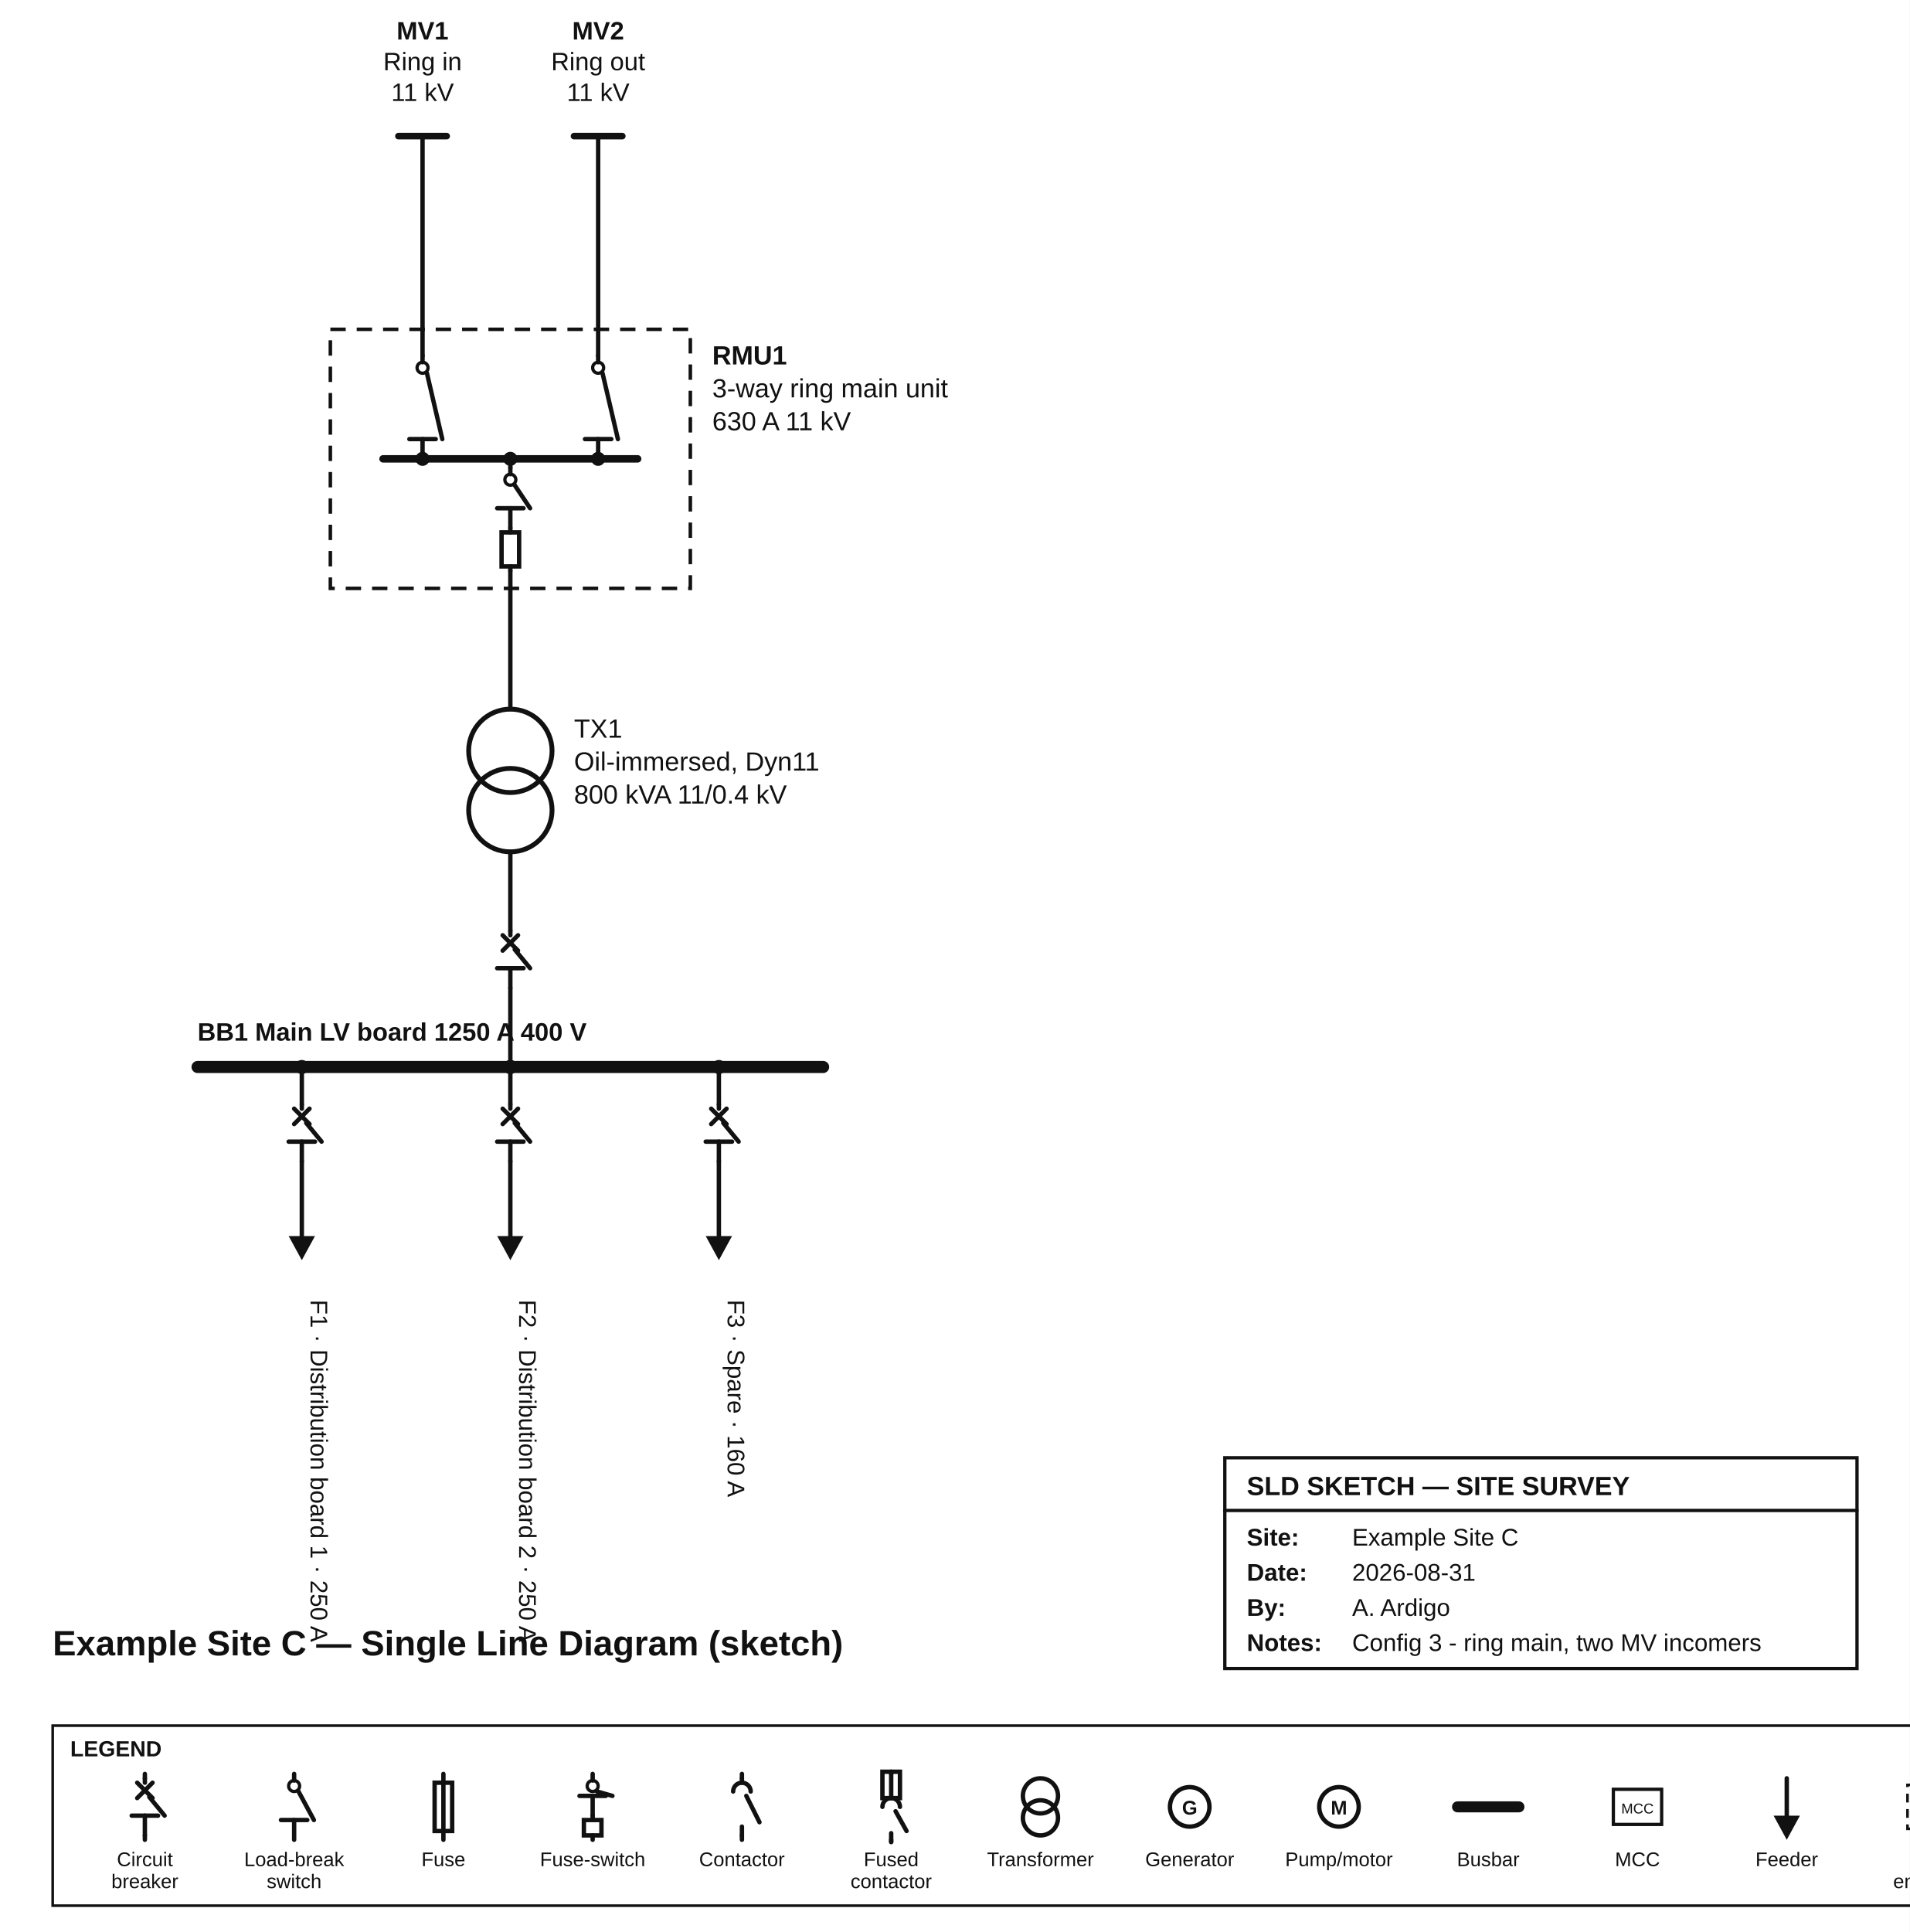
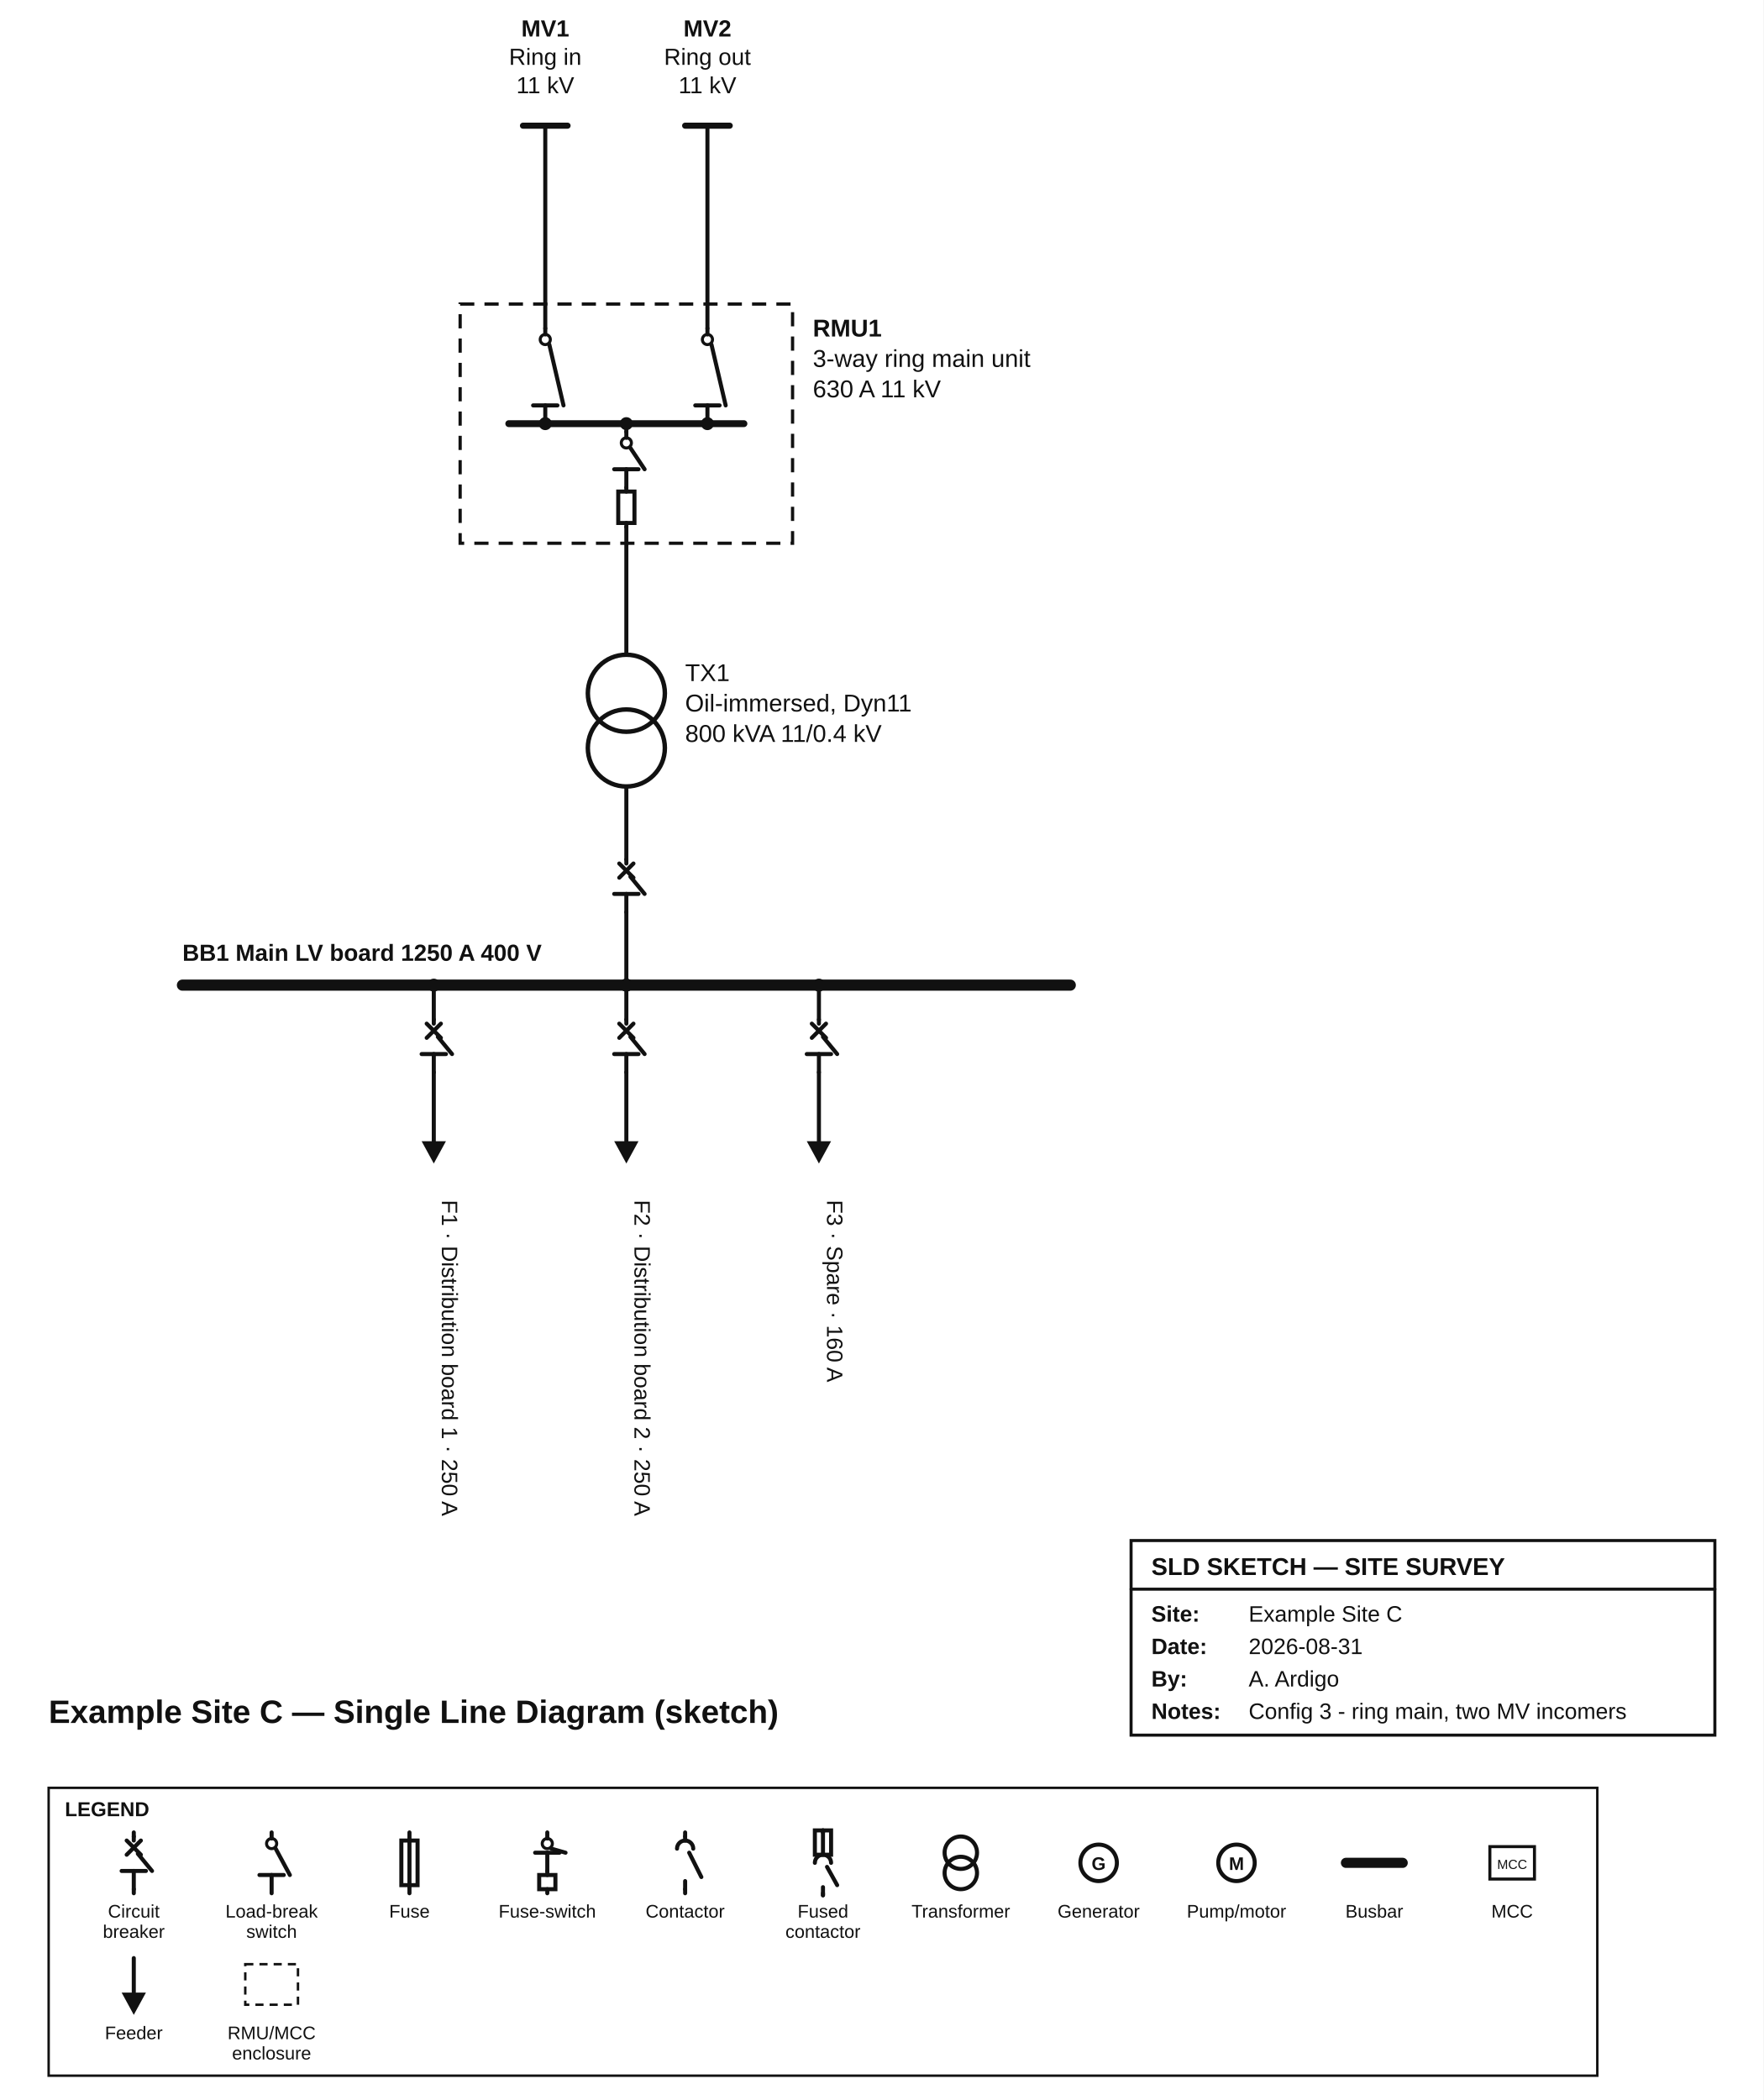
- <svg xmlns="http://www.w3.org/2000/svg" width="870" height="880" viewBox="0 0 870 880">
+ <svg xmlns="http://www.w3.org/2000/svg" width="870" height="1036" viewBox="0 0 870 1036">
  <rect width="100%" height="100%" fill="white" />
-   <text x="24.0" y="754.0" font-family="Arial, Helvetica, sans-serif" font-size="16" fill="#111" text-anchor="start" font-weight="bold">Example Site C — Single Line Diagram (sketch)</text>
-   <rect x="150.5" y="150.0" width="164.0" height="118.0" fill="none" stroke="#111" stroke-width="1.6" stroke-dasharray="7 5" />
-   <line x1="174.5" y1="209.0" x2="290.5" y2="209.0" stroke="#111" stroke-width="3.4" stroke-linecap="round" />
-   <line x1="192.5" y1="162.0" x2="192.5" y2="165.0" stroke="#111" stroke-width="2" stroke-linecap="round" />
-   <circle cx="192.5" cy="167.5" r="2.5" fill="none" stroke="#111" stroke-width="1.5" />
-   <line x1="194.5" y1="170.0" x2="201.5" y2="200.0" stroke="#111" stroke-width="2" stroke-linecap="round" />
-   <line x1="186.5" y1="200.0" x2="198.5" y2="200.0" stroke="#111" stroke-width="2" stroke-linecap="round" />
-   <line x1="192.5" y1="200.0" x2="192.5" y2="209.0" stroke="#111" stroke-width="2" stroke-linecap="round" />
-   <line x1="192.5" y1="150.0" x2="192.5" y2="162.0" stroke="#111" stroke-width="2" stroke-linecap="round" />
-   <circle cx="192.5" cy="209.0" r="3.2" fill="#111" />
-   <line x1="272.5" y1="162.0" x2="272.5" y2="165.0" stroke="#111" stroke-width="2" stroke-linecap="round" />
-   <circle cx="272.5" cy="167.5" r="2.5" fill="none" stroke="#111" stroke-width="1.5" />
-   <line x1="274.5" y1="170.0" x2="281.5" y2="200.0" stroke="#111" stroke-width="2" stroke-linecap="round" />
-   <line x1="266.5" y1="200.0" x2="278.5" y2="200.0" stroke="#111" stroke-width="2" stroke-linecap="round" />
-   <line x1="272.5" y1="200.0" x2="272.5" y2="209.0" stroke="#111" stroke-width="2" stroke-linecap="round" />
-   <line x1="272.5" y1="150.0" x2="272.5" y2="162.0" stroke="#111" stroke-width="2" stroke-linecap="round" />
-   <circle cx="272.5" cy="209.0" r="3.2" fill="#111" />
-   <line x1="232.5" y1="213.0" x2="232.5" y2="216.0" stroke="#111" stroke-width="2" stroke-linecap="round" />
-   <circle cx="232.5" cy="218.5" r="2.5" fill="none" stroke="#111" stroke-width="1.5" />
-   <line x1="234.5" y1="221.0" x2="241.5" y2="231.5" stroke="#111" stroke-width="2" stroke-linecap="round" />
-   <line x1="226.5" y1="231.5" x2="238.5" y2="231.5" stroke="#111" stroke-width="2" stroke-linecap="round" />
-   <line x1="232.5" y1="231.5" x2="232.5" y2="240.5" stroke="#111" stroke-width="2" stroke-linecap="round" />
-   <rect x="228.5" y="242.5" width="8.0" height="15.5" fill="none" stroke="#111" stroke-width="2" />
-   <line x1="232.5" y1="240.5" x2="232.5" y2="242.5" stroke="#111" stroke-width="2" stroke-linecap="round" />
-   <line x1="232.5" y1="258.0" x2="232.5" y2="260.0" stroke="#111" stroke-width="2" stroke-linecap="round" />
-   <line x1="232.5" y1="209.0" x2="232.5" y2="213.0" stroke="#111" stroke-width="2" stroke-linecap="round" />
-   <line x1="232.5" y1="260.0" x2="232.5" y2="268.0" stroke="#111" stroke-width="2" stroke-linecap="round" />
-   <circle cx="232.5" cy="209.0" r="3.2" fill="#111" />
-   <text x="324.5" y="166.0" font-family="Arial, Helvetica, sans-serif" font-size="12" fill="#111" text-anchor="start" font-weight="bold">RMU1</text>
-   <text x="324.5" y="181.0" font-family="Arial, Helvetica, sans-serif" font-size="12" fill="#111" text-anchor="start">3-way ring main unit</text>
-   <text x="324.5" y="196.0" font-family="Arial, Helvetica, sans-serif" font-size="12" fill="#111" text-anchor="start">630 A 11 kV</text>
-   <line x1="181.5" y1="62.0" x2="203.5" y2="62.0" stroke="#111" stroke-width="3" stroke-linecap="round" />
-   <text x="192.5" y="18.0" font-family="Arial, Helvetica, sans-serif" font-size="11.5" fill="#111" text-anchor="middle" font-weight="bold">MV1</text>
-   <text x="192.5" y="32.0" font-family="Arial, Helvetica, sans-serif" font-size="11.5" fill="#111" text-anchor="middle">Ring in</text>
-   <text x="192.5" y="46.0" font-family="Arial, Helvetica, sans-serif" font-size="11.5" fill="#111" text-anchor="middle">11 kV</text>
-   <line x1="192.5" y1="62.0" x2="192.5" y2="150.0" stroke="#111" stroke-width="2" stroke-linecap="round" />
-   <line x1="261.5" y1="62.0" x2="283.5" y2="62.0" stroke="#111" stroke-width="3" stroke-linecap="round" />
-   <text x="272.5" y="18.0" font-family="Arial, Helvetica, sans-serif" font-size="11.5" fill="#111" text-anchor="middle" font-weight="bold">MV2</text>
-   <text x="272.5" y="32.0" font-family="Arial, Helvetica, sans-serif" font-size="11.5" fill="#111" text-anchor="middle">Ring out</text>
-   <text x="272.5" y="46.0" font-family="Arial, Helvetica, sans-serif" font-size="11.5" fill="#111" text-anchor="middle">11 kV</text>
-   <line x1="272.5" y1="62.0" x2="272.5" y2="150.0" stroke="#111" stroke-width="2" stroke-linecap="round" />
-   <circle cx="232.5" cy="342.0" r="19" fill="none" stroke="#111" stroke-width="2.2" />
-   <circle cx="232.5" cy="369.0" r="19" fill="none" stroke="#111" stroke-width="2.2" />
-   <text x="261.5" y="336.0" font-family="Arial, Helvetica, sans-serif" font-size="12" fill="#111" text-anchor="start">TX1</text>
-   <text x="261.5" y="351.0" font-family="Arial, Helvetica, sans-serif" font-size="12" fill="#111" text-anchor="start">Oil-immersed, Dyn11</text>
-   <text x="261.5" y="366.0" font-family="Arial, Helvetica, sans-serif" font-size="12" fill="#111" text-anchor="start">800 kVA 11/0.4 kV</text>
-   <line x1="232.5" y1="268.0" x2="232.5" y2="323.0" stroke="#111" stroke-width="2" stroke-linecap="round" />
-   <line x1="232.5" y1="424.0" x2="232.5" y2="426.0" stroke="#111" stroke-width="2" stroke-linecap="round" />
-   <line x1="229.0" y1="426.0" x2="236.0" y2="433.0" stroke="#111" stroke-width="2" stroke-linecap="round" />
-   <line x1="229.0" y1="433.0" x2="236.0" y2="426.0" stroke="#111" stroke-width="2" stroke-linecap="round" />
-   <line x1="234.5" y1="432.5" x2="241.5" y2="441.0" stroke="#111" stroke-width="2" stroke-linecap="round" />
-   <line x1="226.5" y1="441.0" x2="238.5" y2="441.0" stroke="#111" stroke-width="2" stroke-linecap="round" />
-   <line x1="232.5" y1="441.0" x2="232.5" y2="450.0" stroke="#111" stroke-width="2" stroke-linecap="round" />
-   <line x1="232.5" y1="388.0" x2="232.5" y2="424.0" stroke="#111" stroke-width="2" stroke-linecap="round" />
-   <line x1="232.5" y1="450.0" x2="232.5" y2="486.0" stroke="#111" stroke-width="2" stroke-linecap="round" />
-   <circle cx="232.5" cy="486.0" r="3.2" fill="#111" />
-   <line x1="90.0" y1="486.0" x2="375.0" y2="486.0" stroke="#111" stroke-width="5.5" stroke-linecap="round" />
+   <text x="24.0" y="850.0" font-family="Arial, Helvetica, sans-serif" font-size="16" fill="#111" text-anchor="start" font-weight="bold">Example Site C — Single Line Diagram (sketch)</text>
+   <rect x="227.0" y="150.0" width="164.0" height="118.0" fill="none" stroke="#111" stroke-width="1.6" stroke-dasharray="7 5" />
+   <line x1="251.0" y1="209.0" x2="367.0" y2="209.0" stroke="#111" stroke-width="3.4" stroke-linecap="round" />
+   <line x1="269.0" y1="162.0" x2="269.0" y2="165.0" stroke="#111" stroke-width="2" stroke-linecap="round" />
+   <circle cx="269.0" cy="167.5" r="2.5" fill="none" stroke="#111" stroke-width="1.5" />
+   <line x1="271.0" y1="170.0" x2="278.0" y2="200.0" stroke="#111" stroke-width="2" stroke-linecap="round" />
+   <line x1="263.0" y1="200.0" x2="275.0" y2="200.0" stroke="#111" stroke-width="2" stroke-linecap="round" />
+   <line x1="269.0" y1="200.0" x2="269.0" y2="209.0" stroke="#111" stroke-width="2" stroke-linecap="round" />
+   <line x1="269.0" y1="150.0" x2="269.0" y2="162.0" stroke="#111" stroke-width="2" stroke-linecap="round" />
+   <circle cx="269.0" cy="209.0" r="3.2" fill="#111" />
+   <line x1="349.0" y1="162.0" x2="349.0" y2="165.0" stroke="#111" stroke-width="2" stroke-linecap="round" />
+   <circle cx="349.0" cy="167.5" r="2.5" fill="none" stroke="#111" stroke-width="1.5" />
+   <line x1="351.0" y1="170.0" x2="358.0" y2="200.0" stroke="#111" stroke-width="2" stroke-linecap="round" />
+   <line x1="343.0" y1="200.0" x2="355.0" y2="200.0" stroke="#111" stroke-width="2" stroke-linecap="round" />
+   <line x1="349.0" y1="200.0" x2="349.0" y2="209.0" stroke="#111" stroke-width="2" stroke-linecap="round" />
+   <line x1="349.0" y1="150.0" x2="349.0" y2="162.0" stroke="#111" stroke-width="2" stroke-linecap="round" />
+   <circle cx="349.0" cy="209.0" r="3.2" fill="#111" />
+   <line x1="309.0" y1="213.0" x2="309.0" y2="216.0" stroke="#111" stroke-width="2" stroke-linecap="round" />
+   <circle cx="309.0" cy="218.5" r="2.5" fill="none" stroke="#111" stroke-width="1.5" />
+   <line x1="311.0" y1="221.0" x2="318.0" y2="231.5" stroke="#111" stroke-width="2" stroke-linecap="round" />
+   <line x1="303.0" y1="231.5" x2="315.0" y2="231.5" stroke="#111" stroke-width="2" stroke-linecap="round" />
+   <line x1="309.0" y1="231.5" x2="309.0" y2="240.5" stroke="#111" stroke-width="2" stroke-linecap="round" />
+   <rect x="305.0" y="242.5" width="8.0" height="15.5" fill="none" stroke="#111" stroke-width="2" />
+   <line x1="309.0" y1="240.5" x2="309.0" y2="242.5" stroke="#111" stroke-width="2" stroke-linecap="round" />
+   <line x1="309.0" y1="258.0" x2="309.0" y2="260.0" stroke="#111" stroke-width="2" stroke-linecap="round" />
+   <line x1="309.0" y1="209.0" x2="309.0" y2="213.0" stroke="#111" stroke-width="2" stroke-linecap="round" />
+   <line x1="309.0" y1="260.0" x2="309.0" y2="268.0" stroke="#111" stroke-width="2" stroke-linecap="round" />
+   <circle cx="309.0" cy="209.0" r="3.2" fill="#111" />
+   <text x="401.0" y="166.0" font-family="Arial, Helvetica, sans-serif" font-size="12" fill="#111" text-anchor="start" font-weight="bold">RMU1</text>
+   <text x="401.0" y="181.0" font-family="Arial, Helvetica, sans-serif" font-size="12" fill="#111" text-anchor="start">3-way ring main unit</text>
+   <text x="401.0" y="196.0" font-family="Arial, Helvetica, sans-serif" font-size="12" fill="#111" text-anchor="start">630 A 11 kV</text>
+   <line x1="258.0" y1="62.0" x2="280.0" y2="62.0" stroke="#111" stroke-width="3" stroke-linecap="round" />
+   <text x="269.0" y="18.0" font-family="Arial, Helvetica, sans-serif" font-size="11.5" fill="#111" text-anchor="middle" font-weight="bold">MV1</text>
+   <text x="269.0" y="32.0" font-family="Arial, Helvetica, sans-serif" font-size="11.5" fill="#111" text-anchor="middle">Ring in</text>
+   <text x="269.0" y="46.0" font-family="Arial, Helvetica, sans-serif" font-size="11.5" fill="#111" text-anchor="middle">11 kV</text>
+   <line x1="269.0" y1="62.0" x2="269.0" y2="150.0" stroke="#111" stroke-width="2" stroke-linecap="round" />
+   <line x1="338.0" y1="62.0" x2="360.0" y2="62.0" stroke="#111" stroke-width="3" stroke-linecap="round" />
+   <text x="349.0" y="18.0" font-family="Arial, Helvetica, sans-serif" font-size="11.5" fill="#111" text-anchor="middle" font-weight="bold">MV2</text>
+   <text x="349.0" y="32.0" font-family="Arial, Helvetica, sans-serif" font-size="11.5" fill="#111" text-anchor="middle">Ring out</text>
+   <text x="349.0" y="46.0" font-family="Arial, Helvetica, sans-serif" font-size="11.5" fill="#111" text-anchor="middle">11 kV</text>
+   <line x1="349.0" y1="62.0" x2="349.0" y2="150.0" stroke="#111" stroke-width="2" stroke-linecap="round" />
+   <circle cx="309.0" cy="342.0" r="19" fill="none" stroke="#111" stroke-width="2.2" />
+   <circle cx="309.0" cy="369.0" r="19" fill="none" stroke="#111" stroke-width="2.2" />
+   <text x="338.0" y="336.0" font-family="Arial, Helvetica, sans-serif" font-size="12" fill="#111" text-anchor="start">TX1</text>
+   <text x="338.0" y="351.0" font-family="Arial, Helvetica, sans-serif" font-size="12" fill="#111" text-anchor="start">Oil-immersed, Dyn11</text>
+   <text x="338.0" y="366.0" font-family="Arial, Helvetica, sans-serif" font-size="12" fill="#111" text-anchor="start">800 kVA 11/0.4 kV</text>
+   <line x1="309.0" y1="268.0" x2="309.0" y2="323.0" stroke="#111" stroke-width="2" stroke-linecap="round" />
+   <line x1="309.0" y1="424.0" x2="309.0" y2="426.0" stroke="#111" stroke-width="2" stroke-linecap="round" />
+   <line x1="305.5" y1="426.0" x2="312.5" y2="433.0" stroke="#111" stroke-width="2" stroke-linecap="round" />
+   <line x1="305.5" y1="433.0" x2="312.5" y2="426.0" stroke="#111" stroke-width="2" stroke-linecap="round" />
+   <line x1="311.0" y1="432.5" x2="318.0" y2="441.0" stroke="#111" stroke-width="2" stroke-linecap="round" />
+   <line x1="303.0" y1="441.0" x2="315.0" y2="441.0" stroke="#111" stroke-width="2" stroke-linecap="round" />
+   <line x1="309.0" y1="441.0" x2="309.0" y2="450.0" stroke="#111" stroke-width="2" stroke-linecap="round" />
+   <line x1="309.0" y1="388.0" x2="309.0" y2="424.0" stroke="#111" stroke-width="2" stroke-linecap="round" />
+   <line x1="309.0" y1="450.0" x2="309.0" y2="486.0" stroke="#111" stroke-width="2" stroke-linecap="round" />
+   <circle cx="309.0" cy="486.0" r="3.2" fill="#111" />
+   <line x1="90.0" y1="486.0" x2="528.0" y2="486.0" stroke="#111" stroke-width="5.5" stroke-linecap="round" />
  <text x="90.0" y="474.0" font-family="Arial, Helvetica, sans-serif" font-size="11.5" fill="#111" text-anchor="start" font-weight="bold">BB1 Main LV board 1250 A 400 V</text>
-   <circle cx="137.5" cy="486.0" r="3.2" fill="#111" />
-   <line x1="137.5" y1="503.0" x2="137.5" y2="505.0" stroke="#111" stroke-width="2" stroke-linecap="round" />
-   <line x1="134.0" y1="505.0" x2="141.0" y2="512.0" stroke="#111" stroke-width="2" stroke-linecap="round" />
-   <line x1="134.0" y1="512.0" x2="141.0" y2="505.0" stroke="#111" stroke-width="2" stroke-linecap="round" />
-   <line x1="139.5" y1="511.5" x2="146.5" y2="520.0" stroke="#111" stroke-width="2" stroke-linecap="round" />
-   <line x1="131.5" y1="520.0" x2="143.5" y2="520.0" stroke="#111" stroke-width="2" stroke-linecap="round" />
-   <line x1="137.5" y1="520.0" x2="137.5" y2="529.0" stroke="#111" stroke-width="2" stroke-linecap="round" />
-   <line x1="137.5" y1="486.0" x2="137.5" y2="503.0" stroke="#111" stroke-width="2" stroke-linecap="round" />
-   <line x1="137.5" y1="529.0" x2="137.5" y2="564.0" stroke="#111" stroke-width="2" stroke-linecap="round" />
-   <polygon points="131.5,563.0 143.5,563.0 137.5,574.0" fill="#111" />
-   <text x="0" y="0" transform="translate(141.5,592.0) rotate(90)" font-family="Arial, Helvetica, sans-serif" font-size="11" fill="#111" text-anchor="start">F1 · Distribution board 1 · 250 A</text>
-   <circle cx="232.5" cy="486.0" r="3.2" fill="#111" />
-   <line x1="232.5" y1="503.0" x2="232.5" y2="505.0" stroke="#111" stroke-width="2" stroke-linecap="round" />
-   <line x1="229.0" y1="505.0" x2="236.0" y2="512.0" stroke="#111" stroke-width="2" stroke-linecap="round" />
-   <line x1="229.0" y1="512.0" x2="236.0" y2="505.0" stroke="#111" stroke-width="2" stroke-linecap="round" />
-   <line x1="234.5" y1="511.5" x2="241.5" y2="520.0" stroke="#111" stroke-width="2" stroke-linecap="round" />
-   <line x1="226.5" y1="520.0" x2="238.5" y2="520.0" stroke="#111" stroke-width="2" stroke-linecap="round" />
-   <line x1="232.5" y1="520.0" x2="232.5" y2="529.0" stroke="#111" stroke-width="2" stroke-linecap="round" />
-   <line x1="232.5" y1="486.0" x2="232.5" y2="503.0" stroke="#111" stroke-width="2" stroke-linecap="round" />
-   <line x1="232.5" y1="529.0" x2="232.5" y2="564.0" stroke="#111" stroke-width="2" stroke-linecap="round" />
-   <polygon points="226.5,563.0 238.5,563.0 232.5,574.0" fill="#111" />
-   <text x="0" y="0" transform="translate(236.5,592.0) rotate(90)" font-family="Arial, Helvetica, sans-serif" font-size="11" fill="#111" text-anchor="start">F2 · Distribution board 2 · 250 A</text>
-   <circle cx="327.5" cy="486.0" r="3.2" fill="#111" />
-   <line x1="327.5" y1="503.0" x2="327.5" y2="505.0" stroke="#111" stroke-width="2" stroke-linecap="round" />
-   <line x1="324.0" y1="505.0" x2="331.0" y2="512.0" stroke="#111" stroke-width="2" stroke-linecap="round" />
-   <line x1="324.0" y1="512.0" x2="331.0" y2="505.0" stroke="#111" stroke-width="2" stroke-linecap="round" />
-   <line x1="329.5" y1="511.5" x2="336.5" y2="520.0" stroke="#111" stroke-width="2" stroke-linecap="round" />
-   <line x1="321.5" y1="520.0" x2="333.5" y2="520.0" stroke="#111" stroke-width="2" stroke-linecap="round" />
-   <line x1="327.5" y1="520.0" x2="327.5" y2="529.0" stroke="#111" stroke-width="2" stroke-linecap="round" />
-   <line x1="327.5" y1="486.0" x2="327.5" y2="503.0" stroke="#111" stroke-width="2" stroke-linecap="round" />
-   <line x1="327.5" y1="529.0" x2="327.5" y2="564.0" stroke="#111" stroke-width="2" stroke-linecap="round" />
-   <polygon points="321.5,563.0 333.5,563.0 327.5,574.0" fill="#111" />
-   <text x="0" y="0" transform="translate(331.5,592.0) rotate(90)" font-family="Arial, Helvetica, sans-serif" font-size="11" fill="#111" text-anchor="start">F3 · Spare · 160 A</text>
-   <rect x="558.0" y="664.0" width="288.0" height="96.0" fill="none" stroke="#111" stroke-width="1.5" />
-   <line x1="558.0" y1="688.0" x2="846.0" y2="688.0" stroke="#111" stroke-width="1.5" stroke-linecap="round" />
-   <text x="568.0" y="681.0" font-family="Arial, Helvetica, sans-serif" font-size="12" fill="#111" text-anchor="start" font-weight="bold">SLD SKETCH — SITE SURVEY</text>
-   <text x="568.0" y="704.0" font-family="Arial, Helvetica, sans-serif" font-size="11" fill="#111" text-anchor="start" font-weight="bold">Site:</text>
-   <text x="616.0" y="704.0" font-family="Arial, Helvetica, sans-serif" font-size="11" fill="#111" text-anchor="start">Example Site C</text>
-   <text x="568.0" y="720.0" font-family="Arial, Helvetica, sans-serif" font-size="11" fill="#111" text-anchor="start" font-weight="bold">Date:</text>
-   <text x="616.0" y="720.0" font-family="Arial, Helvetica, sans-serif" font-size="11" fill="#111" text-anchor="start">2026-08-31</text>
-   <text x="568.0" y="736.0" font-family="Arial, Helvetica, sans-serif" font-size="11" fill="#111" text-anchor="start" font-weight="bold">By:</text>
-   <text x="616.0" y="736.0" font-family="Arial, Helvetica, sans-serif" font-size="11" fill="#111" text-anchor="start">A. Ardigo</text>
-   <text x="568.0" y="752.0" font-family="Arial, Helvetica, sans-serif" font-size="11" fill="#111" text-anchor="start" font-weight="bold">Notes:</text>
-   <text x="616.0" y="752.0" font-family="Arial, Helvetica, sans-serif" font-size="11" fill="#111" text-anchor="start">Config 3 - ring main, two MV incomers</text>
-   <rect x="24.0" y="786.0" width="900.0" height="82.0" fill="none" stroke="#111" stroke-width="1.2" />
-   <text x="32.0" y="800.0" font-family="Arial, Helvetica, sans-serif" font-size="10" fill="#111" text-anchor="start" font-weight="bold">LEGEND</text>
-   <line x1="66.0" y1="810.0" x2="66.0" y2="812.0" stroke="#111" stroke-width="2" stroke-linecap="round" />
-   <line x1="62.5" y1="812.0" x2="69.5" y2="819.0" stroke="#111" stroke-width="2" stroke-linecap="round" />
-   <line x1="62.5" y1="819.0" x2="69.5" y2="812.0" stroke="#111" stroke-width="2" stroke-linecap="round" />
-   <line x1="68.0" y1="818.5" x2="75.0" y2="827.0" stroke="#111" stroke-width="2" stroke-linecap="round" />
-   <line x1="60.0" y1="827.0" x2="72.0" y2="827.0" stroke="#111" stroke-width="2" stroke-linecap="round" />
-   <line x1="66.0" y1="827.0" x2="66.0" y2="836.0" stroke="#111" stroke-width="2" stroke-linecap="round" />
-   <line x1="66.0" y1="808.0" x2="66.0" y2="810.0" stroke="#111" stroke-width="2" stroke-linecap="round" />
-   <line x1="66.0" y1="836.0" x2="66.0" y2="838.0" stroke="#111" stroke-width="2" stroke-linecap="round" />
-   <text x="66.0" y="850.0" font-family="Arial, Helvetica, sans-serif" font-size="9" fill="#111" text-anchor="middle">Circuit</text>
-   <text x="66.0" y="860.0" font-family="Arial, Helvetica, sans-serif" font-size="9" fill="#111" text-anchor="middle">breaker</text>
-   <line x1="134.0" y1="808.0" x2="134.0" y2="811.0" stroke="#111" stroke-width="2" stroke-linecap="round" />
-   <circle cx="134.0" cy="813.5" r="2.5" fill="none" stroke="#111" stroke-width="1.5" />
-   <line x1="136.0" y1="816.0" x2="143.0" y2="829.0" stroke="#111" stroke-width="2" stroke-linecap="round" />
-   <line x1="128.0" y1="829.0" x2="140.0" y2="829.0" stroke="#111" stroke-width="2" stroke-linecap="round" />
-   <line x1="134.0" y1="829.0" x2="134.0" y2="838.0" stroke="#111" stroke-width="2" stroke-linecap="round" />
-   <text x="134.0" y="850.0" font-family="Arial, Helvetica, sans-serif" font-size="9" fill="#111" text-anchor="middle">Load-break</text>
-   <text x="134.0" y="860.0" font-family="Arial, Helvetica, sans-serif" font-size="9" fill="#111" text-anchor="middle">switch</text>
-   <rect x="198.0" y="812.0" width="8.0" height="22.0" fill="none" stroke="#111" stroke-width="2" />
-   <line x1="202.0" y1="812.0" x2="202.0" y2="834.0" stroke="#111" stroke-width="2" stroke-linecap="round" />
-   <line x1="202.0" y1="808.0" x2="202.0" y2="812.0" stroke="#111" stroke-width="2" stroke-linecap="round" />
-   <line x1="202.0" y1="834.0" x2="202.0" y2="838.0" stroke="#111" stroke-width="2" stroke-linecap="round" />
-   <text x="202.0" y="850.0" font-family="Arial, Helvetica, sans-serif" font-size="9" fill="#111" text-anchor="middle">Fuse</text>
-   <line x1="270.0" y1="808.0" x2="270.0" y2="811.0" stroke="#111" stroke-width="2" stroke-linecap="round" />
-   <circle cx="270.0" cy="813.5" r="2.5" fill="none" stroke="#111" stroke-width="1.5" />
-   <line x1="272.0" y1="816.0" x2="279.0" y2="818.0" stroke="#111" stroke-width="2" stroke-linecap="round" />
-   <line x1="264.0" y1="818.0" x2="276.0" y2="818.0" stroke="#111" stroke-width="2" stroke-linecap="round" />
-   <line x1="270.0" y1="818.0" x2="270.0" y2="827.0" stroke="#111" stroke-width="2" stroke-linecap="round" />
-   <rect x="266.0" y="829.0" width="8.0" height="7.0" fill="none" stroke="#111" stroke-width="2" />
-   <line x1="270.0" y1="827.0" x2="270.0" y2="829.0" stroke="#111" stroke-width="2" stroke-linecap="round" />
-   <line x1="270.0" y1="836.0" x2="270.0" y2="838.0" stroke="#111" stroke-width="2" stroke-linecap="round" />
-   <text x="270.0" y="850.0" font-family="Arial, Helvetica, sans-serif" font-size="9" fill="#111" text-anchor="middle">Fuse-switch</text>
-   <line x1="338.0" y1="810.0" x2="338.0" y2="812.0" stroke="#111" stroke-width="2" stroke-linecap="round" />
-   <path d="M 334.0,816.0 A 4,4 0 0 1 342.0,816.0" fill="none" stroke="#111" stroke-width="2" stroke-linecap="round" />
-   <line x1="340.0" y1="818.0" x2="346.0" y2="830.0" stroke="#111" stroke-width="2" stroke-linecap="round" />
-   <line x1="338.0" y1="832.0" x2="338.0" y2="836.0" stroke="#111" stroke-width="2" stroke-linecap="round" />
-   <line x1="338.0" y1="808.0" x2="338.0" y2="810.0" stroke="#111" stroke-width="2" stroke-linecap="round" />
-   <line x1="338.0" y1="836.0" x2="338.0" y2="838.0" stroke="#111" stroke-width="2" stroke-linecap="round" />
-   <text x="338.0" y="850.0" font-family="Arial, Helvetica, sans-serif" font-size="9" fill="#111" text-anchor="middle">Contactor</text>
-   <rect x="402.0" y="807.0" width="8.0" height="12.0" fill="none" stroke="#111" stroke-width="2" />
-   <line x1="406.0" y1="807.0" x2="406.0" y2="819.0" stroke="#111" stroke-width="2" stroke-linecap="round" />
-   <path d="M 402.0,823.0 A 4,4 0 0 1 410.0,823.0" fill="none" stroke="#111" stroke-width="2" stroke-linecap="round" />
-   <line x1="408.0" y1="825.0" x2="413.0" y2="834.0" stroke="#111" stroke-width="2" stroke-linecap="round" />
-   <line x1="406.0" y1="835.0" x2="406.0" y2="839.0" stroke="#111" stroke-width="2" stroke-linecap="round" />
-   <line x1="406.0" y1="808.0" x2="406.0" y2="807.0" stroke="#111" stroke-width="2" stroke-linecap="round" />
-   <line x1="406.0" y1="839.0" x2="406.0" y2="838.0" stroke="#111" stroke-width="2" stroke-linecap="round" />
-   <text x="406.0" y="850.0" font-family="Arial, Helvetica, sans-serif" font-size="9" fill="#111" text-anchor="middle">Fused</text>
-   <text x="406.0" y="860.0" font-family="Arial, Helvetica, sans-serif" font-size="9" fill="#111" text-anchor="middle">contactor</text>
-   <circle cx="474.0" cy="818.0" r="8" fill="none" stroke="#111" stroke-width="2" />
-   <circle cx="474.0" cy="828.0" r="8" fill="none" stroke="#111" stroke-width="2" />
-   <text x="474.0" y="850.0" font-family="Arial, Helvetica, sans-serif" font-size="9" fill="#111" text-anchor="middle">Transformer</text>
-   <circle cx="542.0" cy="823.0" r="9" fill="none" stroke="#111" stroke-width="2" />
-   <text x="542.0" y="826.5" font-family="Arial, Helvetica, sans-serif" font-size="9" fill="#111" text-anchor="middle" font-weight="bold">G</text>
-   <text x="542.0" y="850.0" font-family="Arial, Helvetica, sans-serif" font-size="9" fill="#111" text-anchor="middle">Generator</text>
-   <circle cx="610.0" cy="823.0" r="9" fill="none" stroke="#111" stroke-width="2" />
-   <text x="610.0" y="826.5" font-family="Arial, Helvetica, sans-serif" font-size="9" fill="#111" text-anchor="middle" font-weight="bold">M</text>
-   <text x="610.0" y="850.0" font-family="Arial, Helvetica, sans-serif" font-size="9" fill="#111" text-anchor="middle">Pump/motor</text>
-   <line x1="664.0" y1="823.0" x2="692.0" y2="823.0" stroke="#111" stroke-width="5" stroke-linecap="round" />
-   <text x="678.0" y="850.0" font-family="Arial, Helvetica, sans-serif" font-size="9" fill="#111" text-anchor="middle">Busbar</text>
-   <rect x="735.0" y="815.0" width="22.0" height="16.0" fill="none" stroke="#111" stroke-width="1.5" />
-   <text x="746.0" y="826.0" font-family="Arial, Helvetica, sans-serif" font-size="6.5" fill="#111" text-anchor="middle">MCC</text>
-   <text x="746.0" y="850.0" font-family="Arial, Helvetica, sans-serif" font-size="9" fill="#111" text-anchor="middle">MCC</text>
-   <line x1="814.0" y1="810.0" x2="814.0" y2="827.0" stroke="#111" stroke-width="2" stroke-linecap="round" />
-   <polygon points="808.0,827.0 820.0,827.0 814.0,838.0" fill="#111" />
-   <text x="814.0" y="850.0" font-family="Arial, Helvetica, sans-serif" font-size="9" fill="#111" text-anchor="middle">Feeder</text>
-   <rect x="869.0" y="813.0" width="26.0" height="20.0" fill="none" stroke="#111" stroke-width="1.2" stroke-dasharray="4 3" />
-   <text x="882.0" y="850.0" font-family="Arial, Helvetica, sans-serif" font-size="9" fill="#111" text-anchor="middle">RMU</text>
-   <text x="882.0" y="860.0" font-family="Arial, Helvetica, sans-serif" font-size="9" fill="#111" text-anchor="middle">enclosure</text>
+   <circle cx="214.0" cy="486.0" r="3.2" fill="#111" />
+   <line x1="214.0" y1="503.0" x2="214.0" y2="505.0" stroke="#111" stroke-width="2" stroke-linecap="round" />
+   <line x1="210.5" y1="505.0" x2="217.5" y2="512.0" stroke="#111" stroke-width="2" stroke-linecap="round" />
+   <line x1="210.5" y1="512.0" x2="217.5" y2="505.0" stroke="#111" stroke-width="2" stroke-linecap="round" />
+   <line x1="216.0" y1="511.5" x2="223.0" y2="520.0" stroke="#111" stroke-width="2" stroke-linecap="round" />
+   <line x1="208.0" y1="520.0" x2="220.0" y2="520.0" stroke="#111" stroke-width="2" stroke-linecap="round" />
+   <line x1="214.0" y1="520.0" x2="214.0" y2="529.0" stroke="#111" stroke-width="2" stroke-linecap="round" />
+   <line x1="214.0" y1="486.0" x2="214.0" y2="503.0" stroke="#111" stroke-width="2" stroke-linecap="round" />
+   <line x1="214.0" y1="529.0" x2="214.0" y2="564.0" stroke="#111" stroke-width="2" stroke-linecap="round" />
+   <polygon points="208.0,563.0 220.0,563.0 214.0,574.0" fill="#111" />
+   <text x="0" y="0" transform="translate(218.0,592.0) rotate(90)" font-family="Arial, Helvetica, sans-serif" font-size="11" fill="#111" text-anchor="start">F1 · Distribution board 1 · 250 A</text>
+   <circle cx="309.0" cy="486.0" r="3.2" fill="#111" />
+   <line x1="309.0" y1="503.0" x2="309.0" y2="505.0" stroke="#111" stroke-width="2" stroke-linecap="round" />
+   <line x1="305.5" y1="505.0" x2="312.5" y2="512.0" stroke="#111" stroke-width="2" stroke-linecap="round" />
+   <line x1="305.5" y1="512.0" x2="312.5" y2="505.0" stroke="#111" stroke-width="2" stroke-linecap="round" />
+   <line x1="311.0" y1="511.5" x2="318.0" y2="520.0" stroke="#111" stroke-width="2" stroke-linecap="round" />
+   <line x1="303.0" y1="520.0" x2="315.0" y2="520.0" stroke="#111" stroke-width="2" stroke-linecap="round" />
+   <line x1="309.0" y1="520.0" x2="309.0" y2="529.0" stroke="#111" stroke-width="2" stroke-linecap="round" />
+   <line x1="309.0" y1="486.0" x2="309.0" y2="503.0" stroke="#111" stroke-width="2" stroke-linecap="round" />
+   <line x1="309.0" y1="529.0" x2="309.0" y2="564.0" stroke="#111" stroke-width="2" stroke-linecap="round" />
+   <polygon points="303.0,563.0 315.0,563.0 309.0,574.0" fill="#111" />
+   <text x="0" y="0" transform="translate(313.0,592.0) rotate(90)" font-family="Arial, Helvetica, sans-serif" font-size="11" fill="#111" text-anchor="start">F2 · Distribution board 2 · 250 A</text>
+   <circle cx="404.0" cy="486.0" r="3.2" fill="#111" />
+   <line x1="404.0" y1="503.0" x2="404.0" y2="505.0" stroke="#111" stroke-width="2" stroke-linecap="round" />
+   <line x1="400.5" y1="505.0" x2="407.5" y2="512.0" stroke="#111" stroke-width="2" stroke-linecap="round" />
+   <line x1="400.5" y1="512.0" x2="407.5" y2="505.0" stroke="#111" stroke-width="2" stroke-linecap="round" />
+   <line x1="406.0" y1="511.5" x2="413.0" y2="520.0" stroke="#111" stroke-width="2" stroke-linecap="round" />
+   <line x1="398.0" y1="520.0" x2="410.0" y2="520.0" stroke="#111" stroke-width="2" stroke-linecap="round" />
+   <line x1="404.0" y1="520.0" x2="404.0" y2="529.0" stroke="#111" stroke-width="2" stroke-linecap="round" />
+   <line x1="404.0" y1="486.0" x2="404.0" y2="503.0" stroke="#111" stroke-width="2" stroke-linecap="round" />
+   <line x1="404.0" y1="529.0" x2="404.0" y2="564.0" stroke="#111" stroke-width="2" stroke-linecap="round" />
+   <polygon points="398.0,563.0 410.0,563.0 404.0,574.0" fill="#111" />
+   <text x="0" y="0" transform="translate(408.0,592.0) rotate(90)" font-family="Arial, Helvetica, sans-serif" font-size="11" fill="#111" text-anchor="start">F3 · Spare · 160 A</text>
+   <rect x="558.0" y="760.0" width="288.0" height="96.0" fill="none" stroke="#111" stroke-width="1.5" />
+   <line x1="558.0" y1="784.0" x2="846.0" y2="784.0" stroke="#111" stroke-width="1.5" stroke-linecap="round" />
+   <text x="568.0" y="777.0" font-family="Arial, Helvetica, sans-serif" font-size="12" fill="#111" text-anchor="start" font-weight="bold">SLD SKETCH — SITE SURVEY</text>
+   <text x="568.0" y="800.0" font-family="Arial, Helvetica, sans-serif" font-size="11" fill="#111" text-anchor="start" font-weight="bold">Site:</text>
+   <text x="616.0" y="800.0" font-family="Arial, Helvetica, sans-serif" font-size="11" fill="#111" text-anchor="start">Example Site C</text>
+   <text x="568.0" y="816.0" font-family="Arial, Helvetica, sans-serif" font-size="11" fill="#111" text-anchor="start" font-weight="bold">Date:</text>
+   <text x="616.0" y="816.0" font-family="Arial, Helvetica, sans-serif" font-size="11" fill="#111" text-anchor="start">2026-08-31</text>
+   <text x="568.0" y="832.0" font-family="Arial, Helvetica, sans-serif" font-size="11" fill="#111" text-anchor="start" font-weight="bold">By:</text>
+   <text x="616.0" y="832.0" font-family="Arial, Helvetica, sans-serif" font-size="11" fill="#111" text-anchor="start">A. Ardigo</text>
+   <text x="568.0" y="848.0" font-family="Arial, Helvetica, sans-serif" font-size="11" fill="#111" text-anchor="start" font-weight="bold">Notes:</text>
+   <text x="616.0" y="848.0" font-family="Arial, Helvetica, sans-serif" font-size="11" fill="#111" text-anchor="start">Config 3 - ring main, two MV incomers</text>
+   <rect x="24.0" y="882.0" width="764.0" height="142.0" fill="none" stroke="#111" stroke-width="1.2" />
+   <text x="32.0" y="896.0" font-family="Arial, Helvetica, sans-serif" font-size="10" fill="#111" text-anchor="start" font-weight="bold">LEGEND</text>
+   <line x1="66.0" y1="906.0" x2="66.0" y2="908.0" stroke="#111" stroke-width="2" stroke-linecap="round" />
+   <line x1="62.5" y1="908.0" x2="69.5" y2="915.0" stroke="#111" stroke-width="2" stroke-linecap="round" />
+   <line x1="62.5" y1="915.0" x2="69.5" y2="908.0" stroke="#111" stroke-width="2" stroke-linecap="round" />
+   <line x1="68.0" y1="914.5" x2="75.0" y2="923.0" stroke="#111" stroke-width="2" stroke-linecap="round" />
+   <line x1="60.0" y1="923.0" x2="72.0" y2="923.0" stroke="#111" stroke-width="2" stroke-linecap="round" />
+   <line x1="66.0" y1="923.0" x2="66.0" y2="932.0" stroke="#111" stroke-width="2" stroke-linecap="round" />
+   <line x1="66.0" y1="904.0" x2="66.0" y2="906.0" stroke="#111" stroke-width="2" stroke-linecap="round" />
+   <line x1="66.0" y1="932.0" x2="66.0" y2="934.0" stroke="#111" stroke-width="2" stroke-linecap="round" />
+   <text x="66.0" y="946.0" font-family="Arial, Helvetica, sans-serif" font-size="9" fill="#111" text-anchor="middle">Circuit</text>
+   <text x="66.0" y="956.0" font-family="Arial, Helvetica, sans-serif" font-size="9" fill="#111" text-anchor="middle">breaker</text>
+   <line x1="134.0" y1="904.0" x2="134.0" y2="907.0" stroke="#111" stroke-width="2" stroke-linecap="round" />
+   <circle cx="134.0" cy="909.5" r="2.5" fill="none" stroke="#111" stroke-width="1.5" />
+   <line x1="136.0" y1="912.0" x2="143.0" y2="925.0" stroke="#111" stroke-width="2" stroke-linecap="round" />
+   <line x1="128.0" y1="925.0" x2="140.0" y2="925.0" stroke="#111" stroke-width="2" stroke-linecap="round" />
+   <line x1="134.0" y1="925.0" x2="134.0" y2="934.0" stroke="#111" stroke-width="2" stroke-linecap="round" />
+   <text x="134.0" y="946.0" font-family="Arial, Helvetica, sans-serif" font-size="9" fill="#111" text-anchor="middle">Load-break</text>
+   <text x="134.0" y="956.0" font-family="Arial, Helvetica, sans-serif" font-size="9" fill="#111" text-anchor="middle">switch</text>
+   <rect x="198.0" y="908.0" width="8.0" height="22.0" fill="none" stroke="#111" stroke-width="2" />
+   <line x1="202.0" y1="908.0" x2="202.0" y2="930.0" stroke="#111" stroke-width="2" stroke-linecap="round" />
+   <line x1="202.0" y1="904.0" x2="202.0" y2="908.0" stroke="#111" stroke-width="2" stroke-linecap="round" />
+   <line x1="202.0" y1="930.0" x2="202.0" y2="934.0" stroke="#111" stroke-width="2" stroke-linecap="round" />
+   <text x="202.0" y="946.0" font-family="Arial, Helvetica, sans-serif" font-size="9" fill="#111" text-anchor="middle">Fuse</text>
+   <line x1="270.0" y1="904.0" x2="270.0" y2="907.0" stroke="#111" stroke-width="2" stroke-linecap="round" />
+   <circle cx="270.0" cy="909.5" r="2.5" fill="none" stroke="#111" stroke-width="1.5" />
+   <line x1="272.0" y1="912.0" x2="279.0" y2="914.0" stroke="#111" stroke-width="2" stroke-linecap="round" />
+   <line x1="264.0" y1="914.0" x2="276.0" y2="914.0" stroke="#111" stroke-width="2" stroke-linecap="round" />
+   <line x1="270.0" y1="914.0" x2="270.0" y2="923.0" stroke="#111" stroke-width="2" stroke-linecap="round" />
+   <rect x="266.0" y="925.0" width="8.0" height="7.0" fill="none" stroke="#111" stroke-width="2" />
+   <line x1="270.0" y1="923.0" x2="270.0" y2="925.0" stroke="#111" stroke-width="2" stroke-linecap="round" />
+   <line x1="270.0" y1="932.0" x2="270.0" y2="934.0" stroke="#111" stroke-width="2" stroke-linecap="round" />
+   <text x="270.0" y="946.0" font-family="Arial, Helvetica, sans-serif" font-size="9" fill="#111" text-anchor="middle">Fuse-switch</text>
+   <line x1="338.0" y1="906.0" x2="338.0" y2="908.0" stroke="#111" stroke-width="2" stroke-linecap="round" />
+   <path d="M 334.0,912.0 A 4,4 0 0 1 342.0,912.0" fill="none" stroke="#111" stroke-width="2" stroke-linecap="round" />
+   <line x1="340.0" y1="914.0" x2="346.0" y2="926.0" stroke="#111" stroke-width="2" stroke-linecap="round" />
+   <line x1="338.0" y1="928.0" x2="338.0" y2="932.0" stroke="#111" stroke-width="2" stroke-linecap="round" />
+   <line x1="338.0" y1="904.0" x2="338.0" y2="906.0" stroke="#111" stroke-width="2" stroke-linecap="round" />
+   <line x1="338.0" y1="932.0" x2="338.0" y2="934.0" stroke="#111" stroke-width="2" stroke-linecap="round" />
+   <text x="338.0" y="946.0" font-family="Arial, Helvetica, sans-serif" font-size="9" fill="#111" text-anchor="middle">Contactor</text>
+   <rect x="402.0" y="903.0" width="8.0" height="12.0" fill="none" stroke="#111" stroke-width="2" />
+   <line x1="406.0" y1="903.0" x2="406.0" y2="915.0" stroke="#111" stroke-width="2" stroke-linecap="round" />
+   <path d="M 402.0,919.0 A 4,4 0 0 1 410.0,919.0" fill="none" stroke="#111" stroke-width="2" stroke-linecap="round" />
+   <line x1="408.0" y1="921.0" x2="413.0" y2="930.0" stroke="#111" stroke-width="2" stroke-linecap="round" />
+   <line x1="406.0" y1="931.0" x2="406.0" y2="935.0" stroke="#111" stroke-width="2" stroke-linecap="round" />
+   <line x1="406.0" y1="904.0" x2="406.0" y2="903.0" stroke="#111" stroke-width="2" stroke-linecap="round" />
+   <line x1="406.0" y1="935.0" x2="406.0" y2="934.0" stroke="#111" stroke-width="2" stroke-linecap="round" />
+   <text x="406.0" y="946.0" font-family="Arial, Helvetica, sans-serif" font-size="9" fill="#111" text-anchor="middle">Fused</text>
+   <text x="406.0" y="956.0" font-family="Arial, Helvetica, sans-serif" font-size="9" fill="#111" text-anchor="middle">contactor</text>
+   <circle cx="474.0" cy="914.0" r="8" fill="none" stroke="#111" stroke-width="2" />
+   <circle cx="474.0" cy="924.0" r="8" fill="none" stroke="#111" stroke-width="2" />
+   <text x="474.0" y="946.0" font-family="Arial, Helvetica, sans-serif" font-size="9" fill="#111" text-anchor="middle">Transformer</text>
+   <circle cx="542.0" cy="919.0" r="9" fill="none" stroke="#111" stroke-width="2" />
+   <text x="542.0" y="922.5" font-family="Arial, Helvetica, sans-serif" font-size="9" fill="#111" text-anchor="middle" font-weight="bold">G</text>
+   <text x="542.0" y="946.0" font-family="Arial, Helvetica, sans-serif" font-size="9" fill="#111" text-anchor="middle">Generator</text>
+   <circle cx="610.0" cy="919.0" r="9" fill="none" stroke="#111" stroke-width="2" />
+   <text x="610.0" y="922.5" font-family="Arial, Helvetica, sans-serif" font-size="9" fill="#111" text-anchor="middle" font-weight="bold">M</text>
+   <text x="610.0" y="946.0" font-family="Arial, Helvetica, sans-serif" font-size="9" fill="#111" text-anchor="middle">Pump/motor</text>
+   <line x1="664.0" y1="919.0" x2="692.0" y2="919.0" stroke="#111" stroke-width="5" stroke-linecap="round" />
+   <text x="678.0" y="946.0" font-family="Arial, Helvetica, sans-serif" font-size="9" fill="#111" text-anchor="middle">Busbar</text>
+   <rect x="735.0" y="911.0" width="22.0" height="16.0" fill="none" stroke="#111" stroke-width="1.5" />
+   <text x="746.0" y="922.0" font-family="Arial, Helvetica, sans-serif" font-size="6.5" fill="#111" text-anchor="middle">MCC</text>
+   <text x="746.0" y="946.0" font-family="Arial, Helvetica, sans-serif" font-size="9" fill="#111" text-anchor="middle">MCC</text>
+   <line x1="66.0" y1="966.0" x2="66.0" y2="983.0" stroke="#111" stroke-width="2" stroke-linecap="round" />
+   <polygon points="60.0,983.0 72.0,983.0 66.0,994.0" fill="#111" />
+   <text x="66.0" y="1006.0" font-family="Arial, Helvetica, sans-serif" font-size="9" fill="#111" text-anchor="middle">Feeder</text>
+   <rect x="121.0" y="969.0" width="26.0" height="20.0" fill="none" stroke="#111" stroke-width="1.2" stroke-dasharray="4 3" />
+   <text x="134.0" y="1006.0" font-family="Arial, Helvetica, sans-serif" font-size="9" fill="#111" text-anchor="middle">RMU/MCC</text>
+   <text x="134.0" y="1016.0" font-family="Arial, Helvetica, sans-serif" font-size="9" fill="#111" text-anchor="middle">enclosure</text>
</svg>
